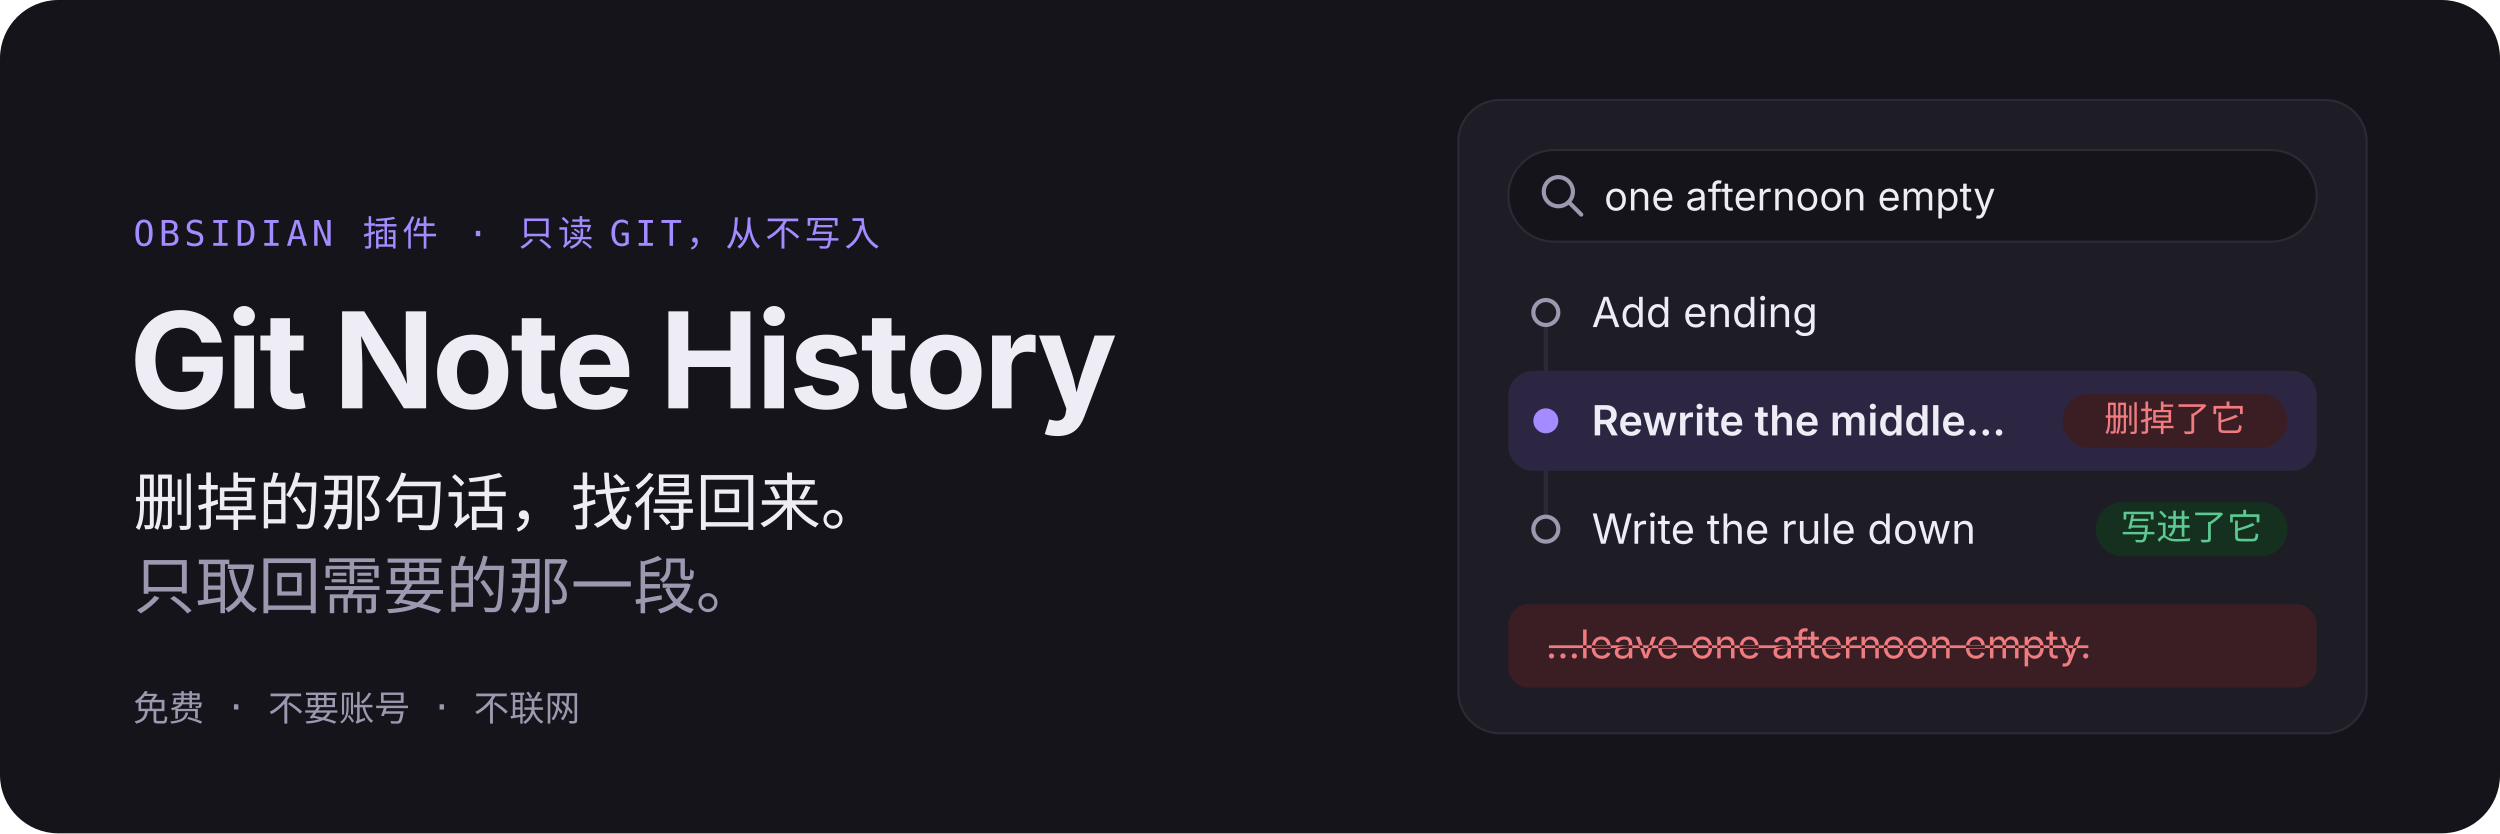
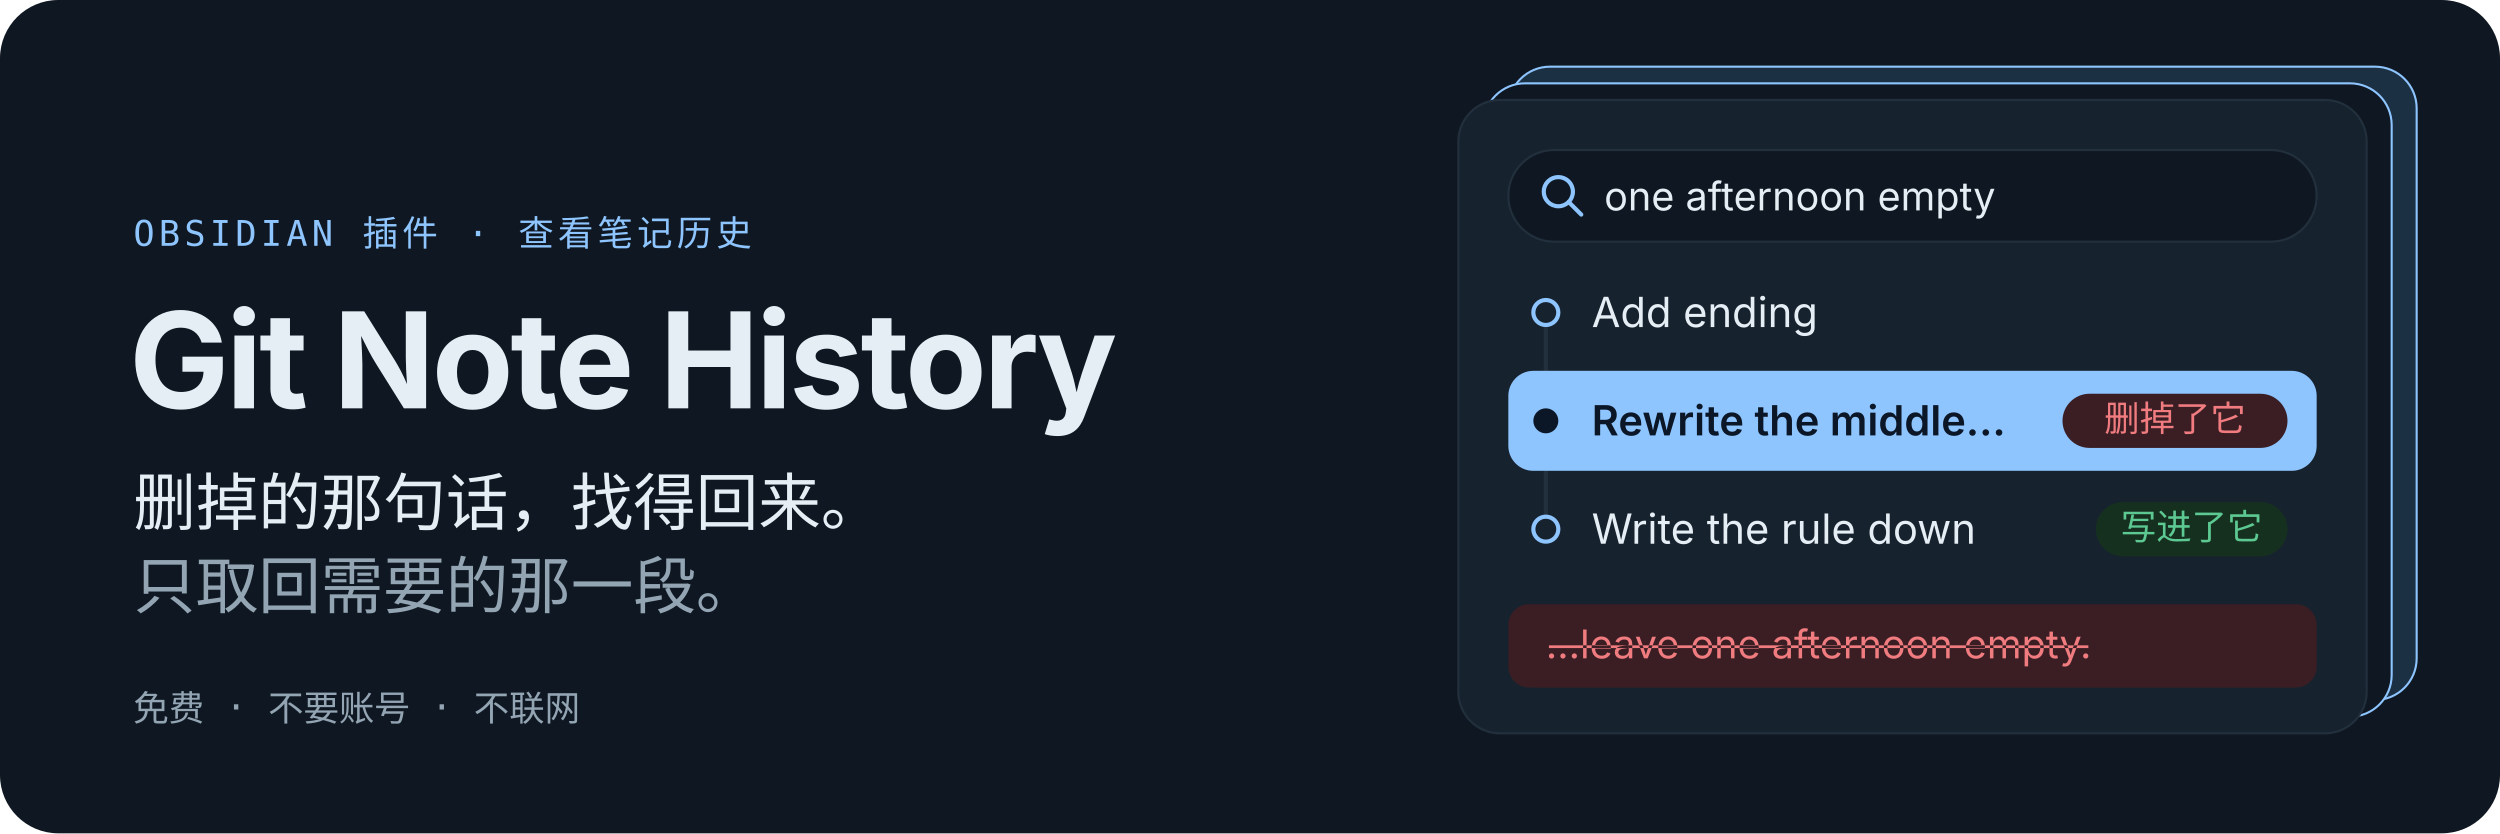
<svg xmlns="http://www.w3.org/2000/svg" width="1200" height="400" viewBox="0 0 1200 400" role="img" aria-labelledby="t d">
-   <rect width="1200" height="400" rx="28" fill="#15141B" />
+   <rect width="1200" height="400" rx="28" fill="#0F1822" />
  <g id="title-block" font-family="-apple-system, BlinkMacSystemFont, 'Segoe UI', 'PingFang SC', sans-serif">
-     <text x="64" y="118" font-family="ui-monospace, SFMono-Regular, Menlo, monospace" font-size="17" letter-spacing="2" fill="#A48BFF">OBSIDIAN 插件 · 只读 GIT，从不写入</text>
-     <text x="62" y="196" font-size="64" font-weight="700" letter-spacing="-1.5" fill="#EEECF5">Git Note History</text>
-     <text x="64" y="252" font-size="30" fill="#EEECF5">删掉的那句话，找得回来。</text>
-     <text x="64" y="292" font-size="30" fill="#9C98AF">只取回需要的那一段。</text>
-     <text x="64" y="346" font-family="ui-monospace, SFMono-Regular, Menlo, monospace" font-size="17" fill="#9C98AF">免费 · 不要账号 · 不联网</text>
+     <text x="64" y="118" font-family="ui-monospace, SFMono-Regular, Menlo, monospace" font-size="17" letter-spacing="2" fill="#8EC5FF">OBSIDIAN 插件 · 查看笔记历史</text>
+     <text x="62" y="196" font-size="64" font-weight="700" letter-spacing="-1.5" fill="#E6EEF5">Git Note History</text>
+     <text x="64" y="252" font-size="30" fill="#E6EEF5">删掉的那句话，找得回来。</text>
+     <text x="64" y="292" font-size="30" fill="#93A4B3">只取回需要的那一段。</text>
+     <text x="64" y="346" font-family="ui-monospace, SFMono-Regular, Menlo, monospace" font-size="17" fill="#93A4B3">免费 · 不要账号 · 不联网</text>
  </g>
  <g id="project-proof" font-family="-apple-system, BlinkMacSystemFont, 'Segoe UI', 'PingFang SC', sans-serif">
-     <rect x="700" y="48" width="436" height="304" rx="20" fill="#1E1D26" stroke="#2C2A36" />
-     <rect x="724" y="72" width="388" height="44" rx="22" fill="#15141B" stroke="#2C2A36" />
-     <circle cx="748" cy="92" r="7" fill="none" stroke="#9C98AF" stroke-width="2" />
-     <path d="M753 97 L759 103" stroke="#9C98AF" stroke-width="2" stroke-linecap="round" />
-     <text x="770" y="101" font-size="19" fill="#EEECF5">one afternoon empty</text>
-     <path d="M742 150 V258" stroke="#2C2A36" stroke-width="2" />
-     <circle cx="742" cy="150" r="6" fill="#1E1D26" stroke="#9C98AF" stroke-width="2" />
-     <text x="764" y="157" font-size="20" fill="#EEECF5">Add ending</text>
-     <rect x="724" y="178" width="388" height="48" rx="12" fill="#2C2643" />
-     <circle cx="742" cy="202" r="6" fill="#A48BFF" />
-     <text x="764" y="209" font-size="20" font-weight="600" fill="#EEECF5">Rewrite the middle…</text>
+     <rect x="724" y="32" width="436" height="304" rx="20" fill="#1C3044" stroke="#8EC5FF" />
+     <rect x="712" y="40" width="436" height="304" rx="20" fill="#0F1822" stroke="#8EC5FF" />
+     <rect x="700" y="48" width="436" height="304" rx="20" fill="#16222E" stroke="#22303D" />
+     <rect x="724" y="72" width="388" height="44" rx="22" fill="#0F1822" stroke="#22303D" />
+     <circle cx="748" cy="92" r="7" fill="none" stroke="#8EC5FF" stroke-width="2" />
+     <path d="M753 97 L759 103" stroke="#8EC5FF" stroke-width="2" stroke-linecap="round" />
+     <text x="770" y="101" font-size="19" fill="#E6EEF5">one afternoon empty</text>
+     <path d="M742 150 V258" stroke="#22303D" stroke-width="2" />
+     <circle cx="742" cy="150" r="6" fill="#16222E" stroke="#8EC5FF" stroke-width="2" />
+     <text x="764" y="157" font-size="20" fill="#E6EEF5">Add ending</text>
+     <rect x="724" y="178" width="388" height="48" rx="12" fill="#8EC5FF" />
+     <circle cx="742" cy="202" r="6" fill="#0B1626" />
+     <text x="764" y="209" font-size="20" font-weight="600" fill="#0B1626">Rewrite the middle…</text>
    <rect x="990" y="189" width="108" height="26" rx="13" fill="#3A1E24" />
    <text x="1044" y="207" font-size="17" text-anchor="middle" fill="#F07C80">删掉了它</text>
-     <circle cx="742" cy="254" r="6" fill="#1E1D26" stroke="#9C98AF" stroke-width="2" />
-     <text x="764" y="261" font-size="20" fill="#EEECF5">Write the rule down</text>
+     <circle cx="742" cy="254" r="6" fill="#16222E" stroke="#8EC5FF" stroke-width="2" />
+     <text x="764" y="261" font-size="20" fill="#E6EEF5">Write the rule down</text>
    <rect x="1006" y="241" width="92" height="26" rx="13" fill="#16301F" />
    <text x="1052" y="259" font-size="17" text-anchor="middle" fill="#5CC892">写进了它</text>
    <rect x="724" y="290" width="388" height="40" rx="10" fill="#3A1E24" />
    <text x="742" y="316" font-size="19" fill="#F07C80" text-decoration="line-through">…leave one afternoon empty.</text>
  </g>
</svg>
